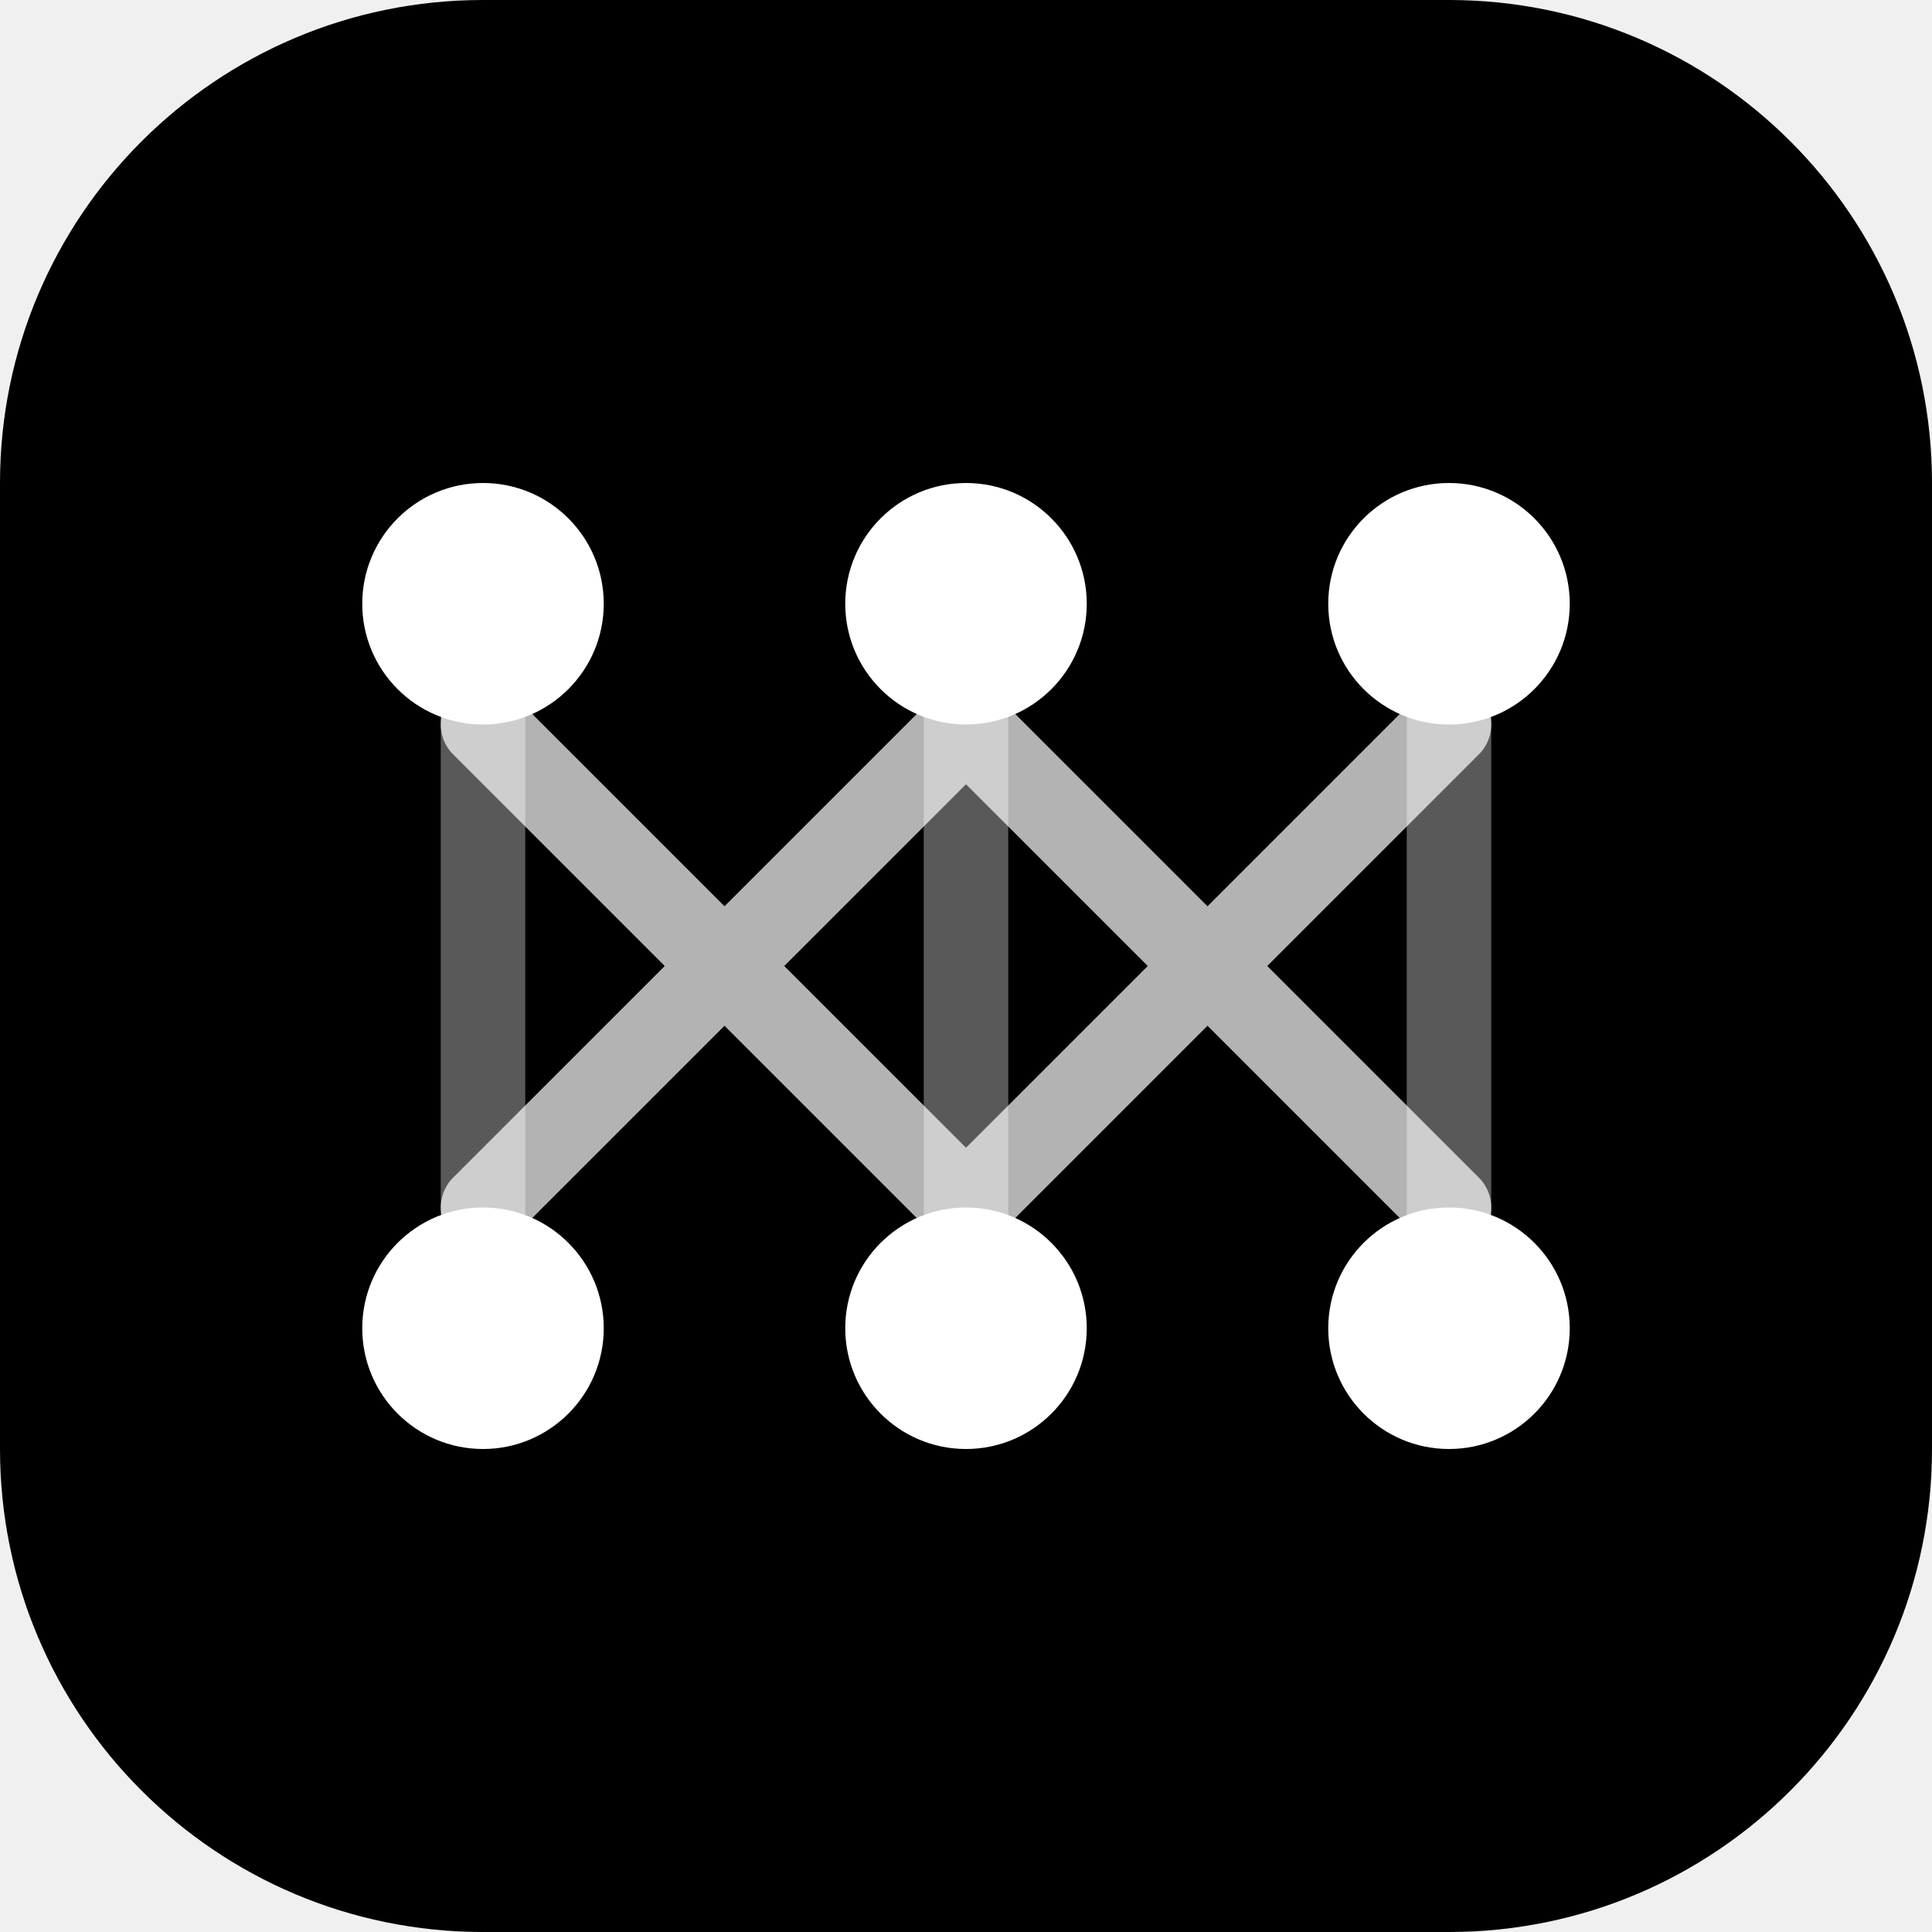
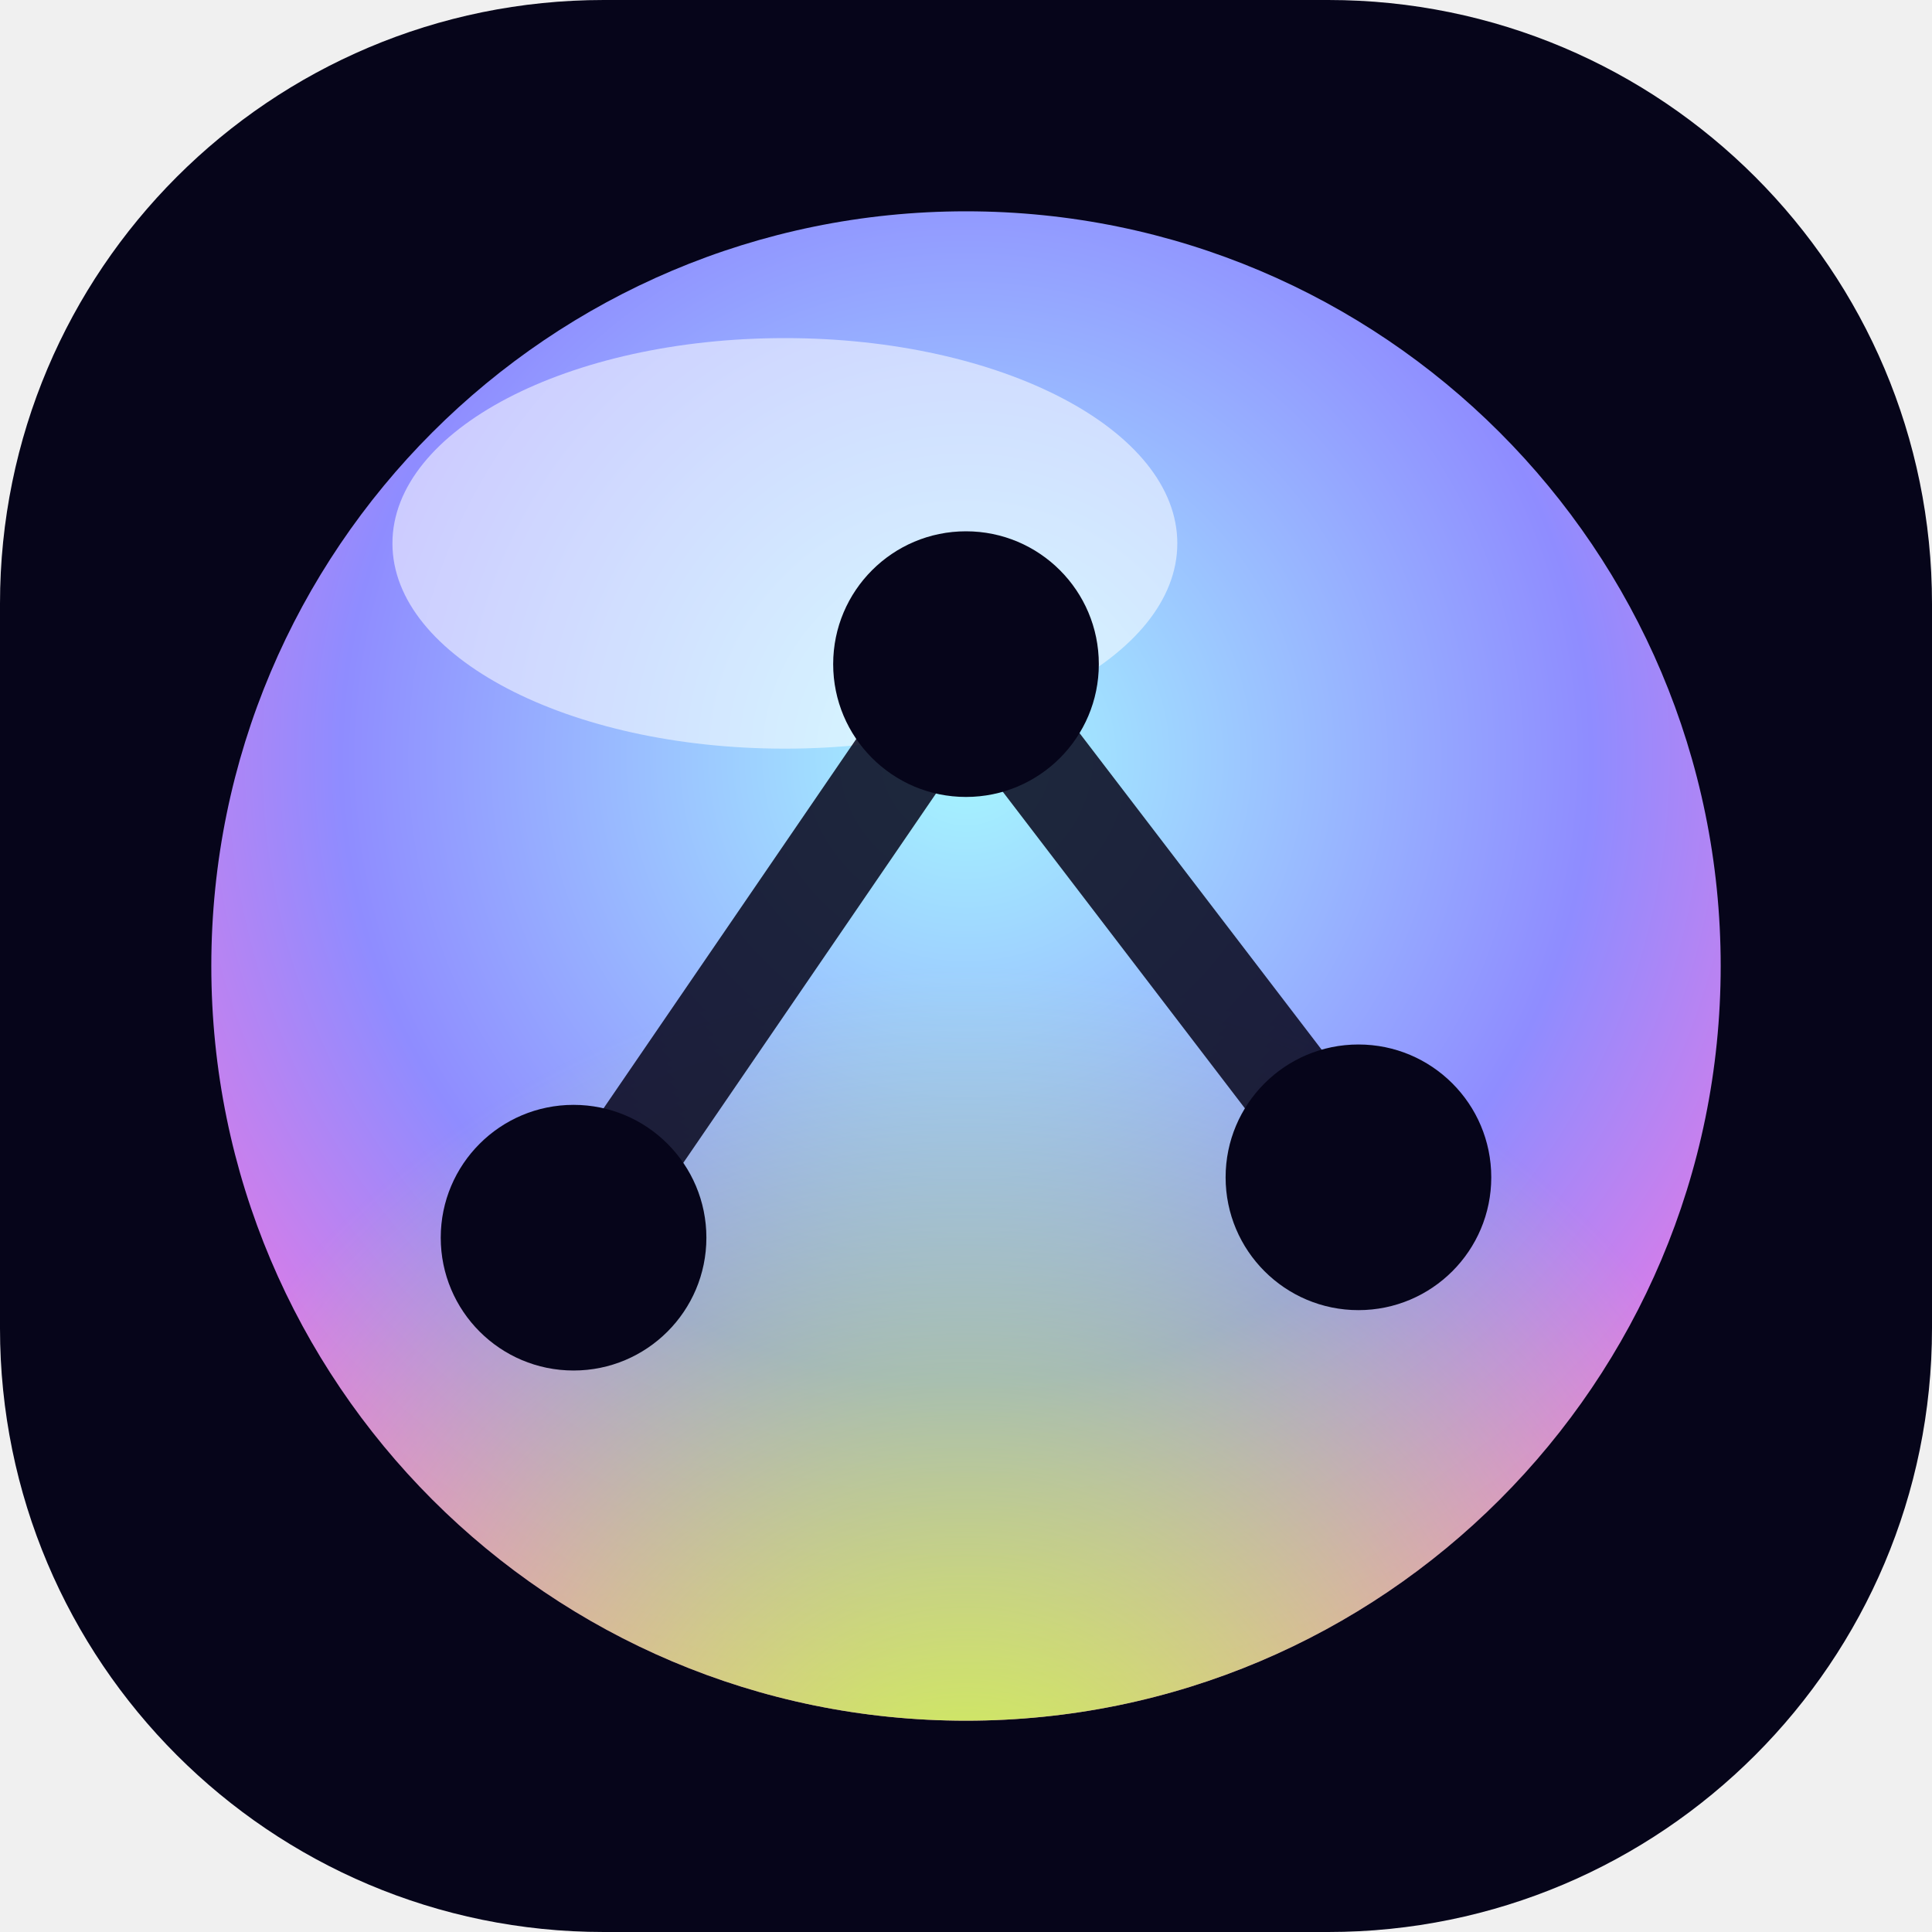
<svg xmlns="http://www.w3.org/2000/svg" viewBox="0 0 32 32">
-   <rect width="32" height="32" rx="8" fill="#000" />
-   <g fill="none" stroke="#fff" stroke-width="1.4" stroke-linecap="round">
-     <path d="M8 22V10M16 22V10M24 22V10" opacity=".35" />
-     <path d="M8 12l8 8M16 12l8 8M8 20l8-8M16 20l8-8" opacity=".7" />
-   </g>
-   <g fill="#fff">
-     <circle cx="8" cy="10" r="2" />
-     <circle cx="8" cy="22" r="2" />
-     <circle cx="16" cy="10" r="2" />
-     <circle cx="16" cy="22" r="2" />
-     <circle cx="24" cy="10" r="2" />
-     <circle cx="24" cy="22" r="2" />
+   <defs>
+     <radialGradient id="a" cx=".5" cy=".36" r=".7">
+       <stop offset="0" stop-color="#a6f6ff" />
+       <stop offset=".6" stop-color="#8f8cff" />
+       <stop offset="1" stop-color="#ff74dc" />
+     </radialGradient>
+     <radialGradient id="b" cx=".5" cy="1.1" r=".6">
+       <stop offset="0" stop-color="#c8ff4a" stop-opacity=".95" />
+       <stop offset="1" stop-color="#c8ff4a" stop-opacity="0" />
+     </radialGradient>
+   </defs>
+   <rect width="32" height="32" rx="10" fill="#06051a" />
+   <circle cx="16" cy="16" r="12.5" fill="url(#a)" />
+   <circle cx="16" cy="16" r="12.5" fill="url(#b)" />
+   <ellipse cx="13" cy="9" rx="6.5" ry="3.4" fill="#fff" opacity=".55" />
+   <path d="M9.5 20.5L16 11l6.5 8.5" fill="none" stroke="#06051a" stroke-width="1.6" stroke-linecap="round" stroke-linejoin="round" opacity=".85" />
+   <g fill="#06051a">
+     <circle cx="9.5" cy="20.5" r="2.2" />
+     <circle cx="16" cy="11" r="2.2" />
+     <circle cx="22.5" cy="19.5" r="2.2" />
  </g>
</svg>
